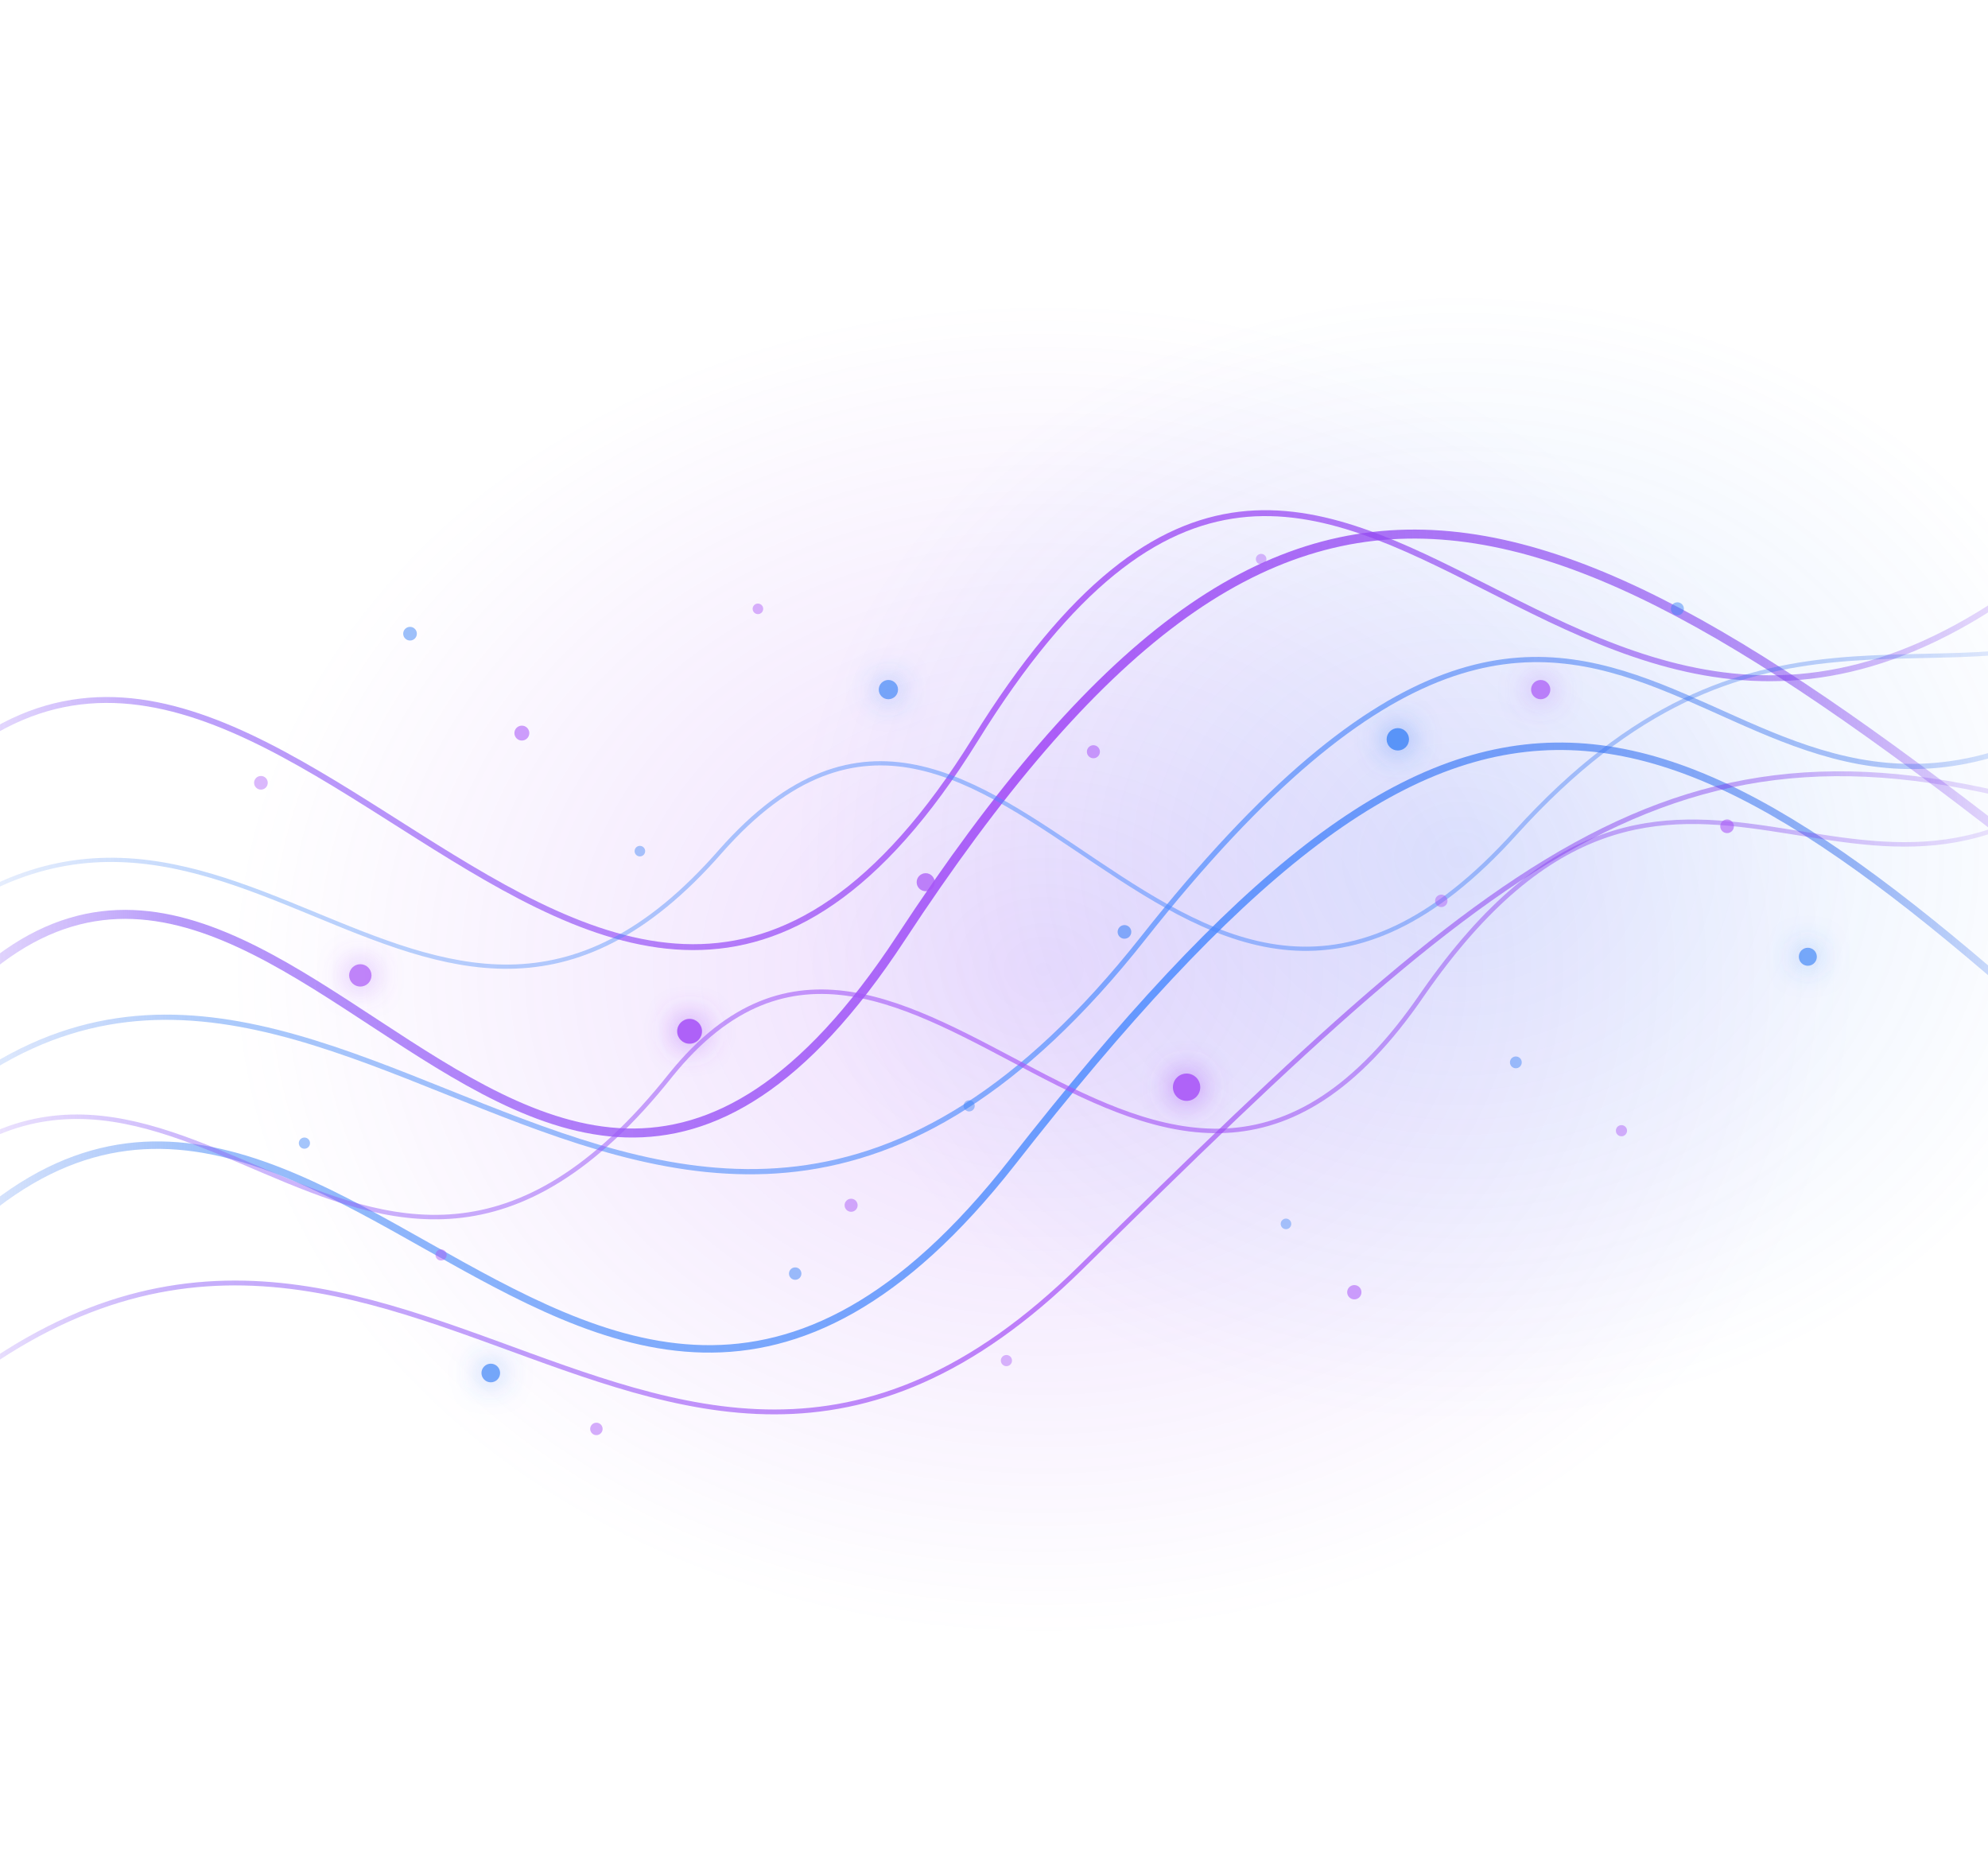
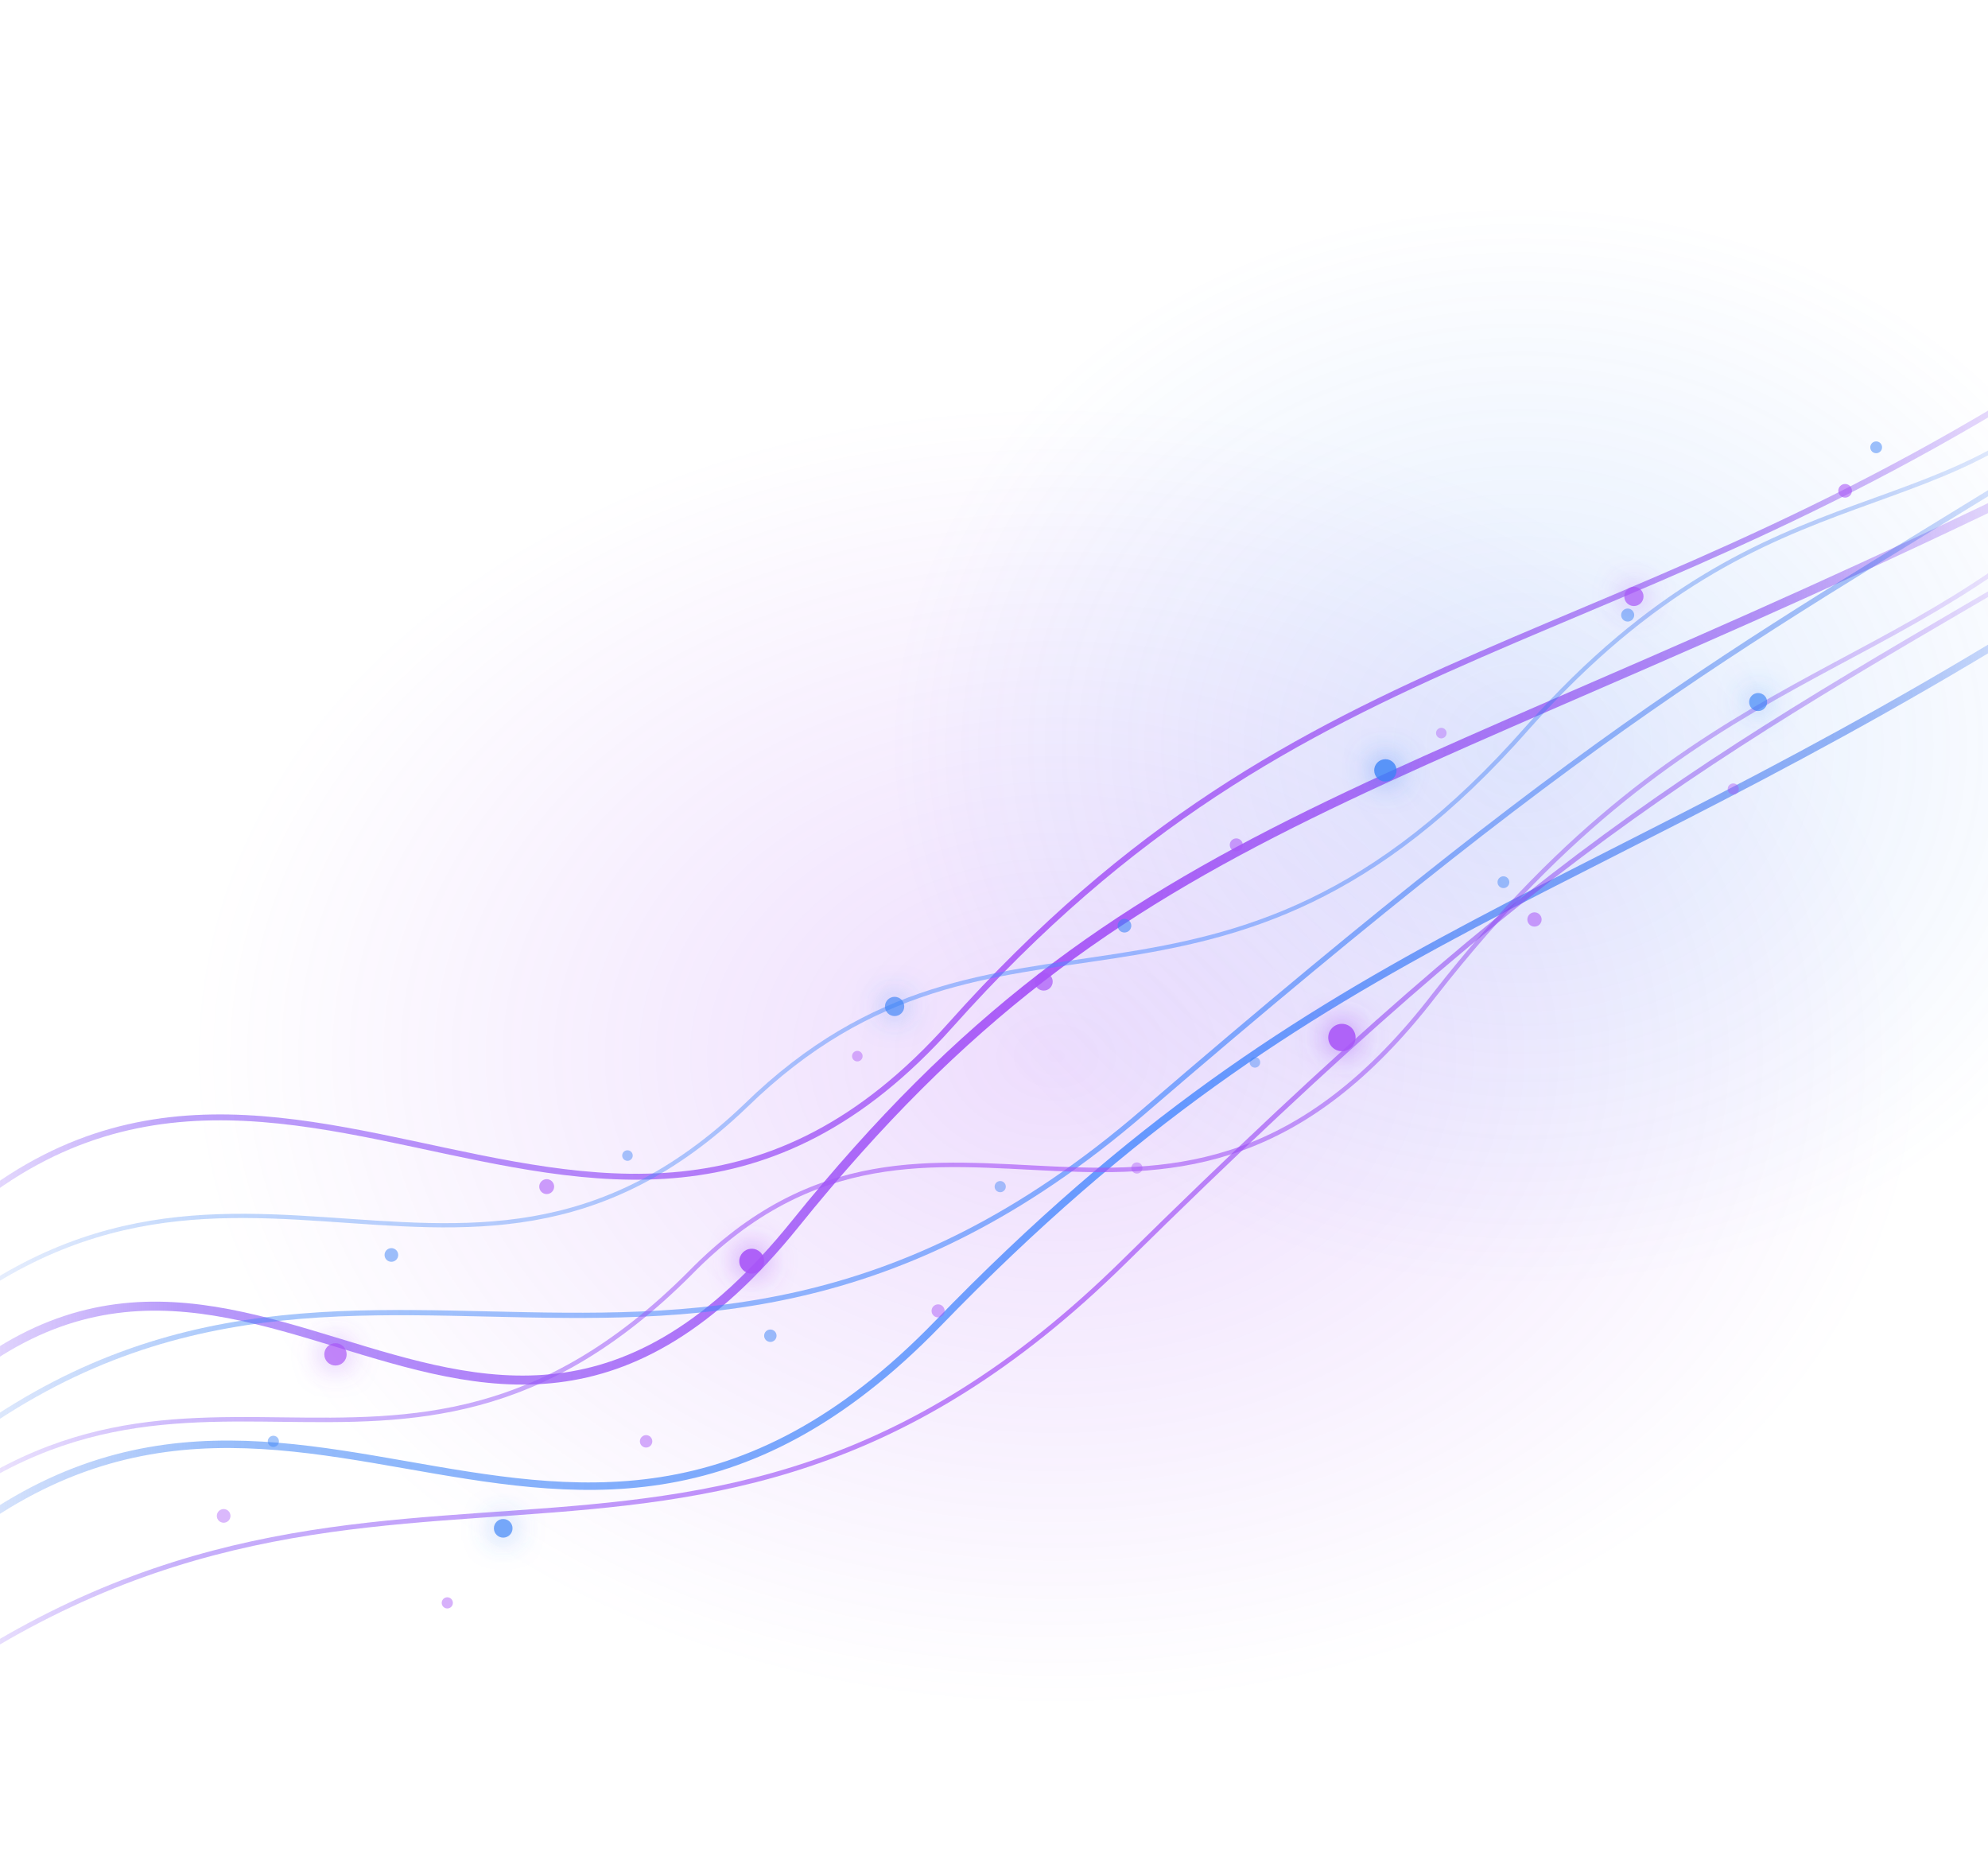
<svg xmlns="http://www.w3.org/2000/svg" viewBox="0 0 320 300" preserveAspectRatio="none">
  <defs>
    <linearGradient id="purple" x1="0" y1="0" x2="1" y2="0">
      <stop offset="0" stop-color="#8b5cf6" stop-opacity="0" />
      <stop offset="0.14" stop-color="#8b5cf6" stop-opacity="0.62" />
      <stop offset="0.52" stop-color="#a855f7" stop-opacity="0.95" />
      <stop offset="0.84" stop-color="#7c3aed" stop-opacity="0.54" />
      <stop offset="1" stop-color="#7c3aed" stop-opacity="0" />
    </linearGradient>
    <linearGradient id="blue" x1="0" y1="0" x2="1" y2="0">
      <stop offset="0" stop-color="#2563eb" stop-opacity="0" />
      <stop offset="0.16" stop-color="#3b82f6" stop-opacity="0.52" />
      <stop offset="0.58" stop-color="#4f8cff" stop-opacity="0.86" />
      <stop offset="0.88" stop-color="#2563eb" stop-opacity="0.46" />
      <stop offset="1" stop-color="#2563eb" stop-opacity="0" />
    </linearGradient>
    <radialGradient id="hazePurple">
      <stop offset="0" stop-color="#a855f7" stop-opacity="0.20" />
      <stop offset="1" stop-color="#a855f7" stop-opacity="0" />
    </radialGradient>
    <radialGradient id="hazeBlue">
      <stop offset="0" stop-color="#3b82f6" stop-opacity="0.15" />
      <stop offset="1" stop-color="#3b82f6" stop-opacity="0" />
    </radialGradient>
    <filter id="nodeGlow" x="-300%" y="-300%" width="700%" height="700%">
      <feGaussianBlur stdDeviation="2.4" result="blur" />
      <feMerge>
        <feMergeNode in="blur" />
        <feMergeNode in="SourceGraphic" />
      </feMerge>
    </filter>
  </defs>
-   <ellipse cx="168" cy="156" rx="132" ry="108" fill="url(#hazePurple)" />
-   <ellipse cx="235" cy="138" rx="108" ry="92" fill="url(#hazeBlue)" />
+   <ellipse cx="170" cy="170" rx="138" ry="105" fill="url(#hazePurple)" />
+   <ellipse cx="245" cy="120" rx="102" ry="88" fill="url(#hazeBlue)" />
  <g fill="none" stroke-linecap="round">
-     <path d="M-20 178 C38 83 82 247 145 151 S249 75 340 148" stroke="url(#purple)" stroke-width="1.45" />
-     <path d="M-20 215 C45 122 91 279 163 187 S265 105 340 174" stroke="url(#blue)" stroke-width="1.2" />
-     <path d="M-20 136 C39 55 95 219 157 119 S253 166 340 82" stroke="url(#purple)" stroke-width="0.95" opacity="0.92" />
-     <path d="M-20 235 C58 156 103 274 174 204 S272 110 340 133" stroke="url(#purple)" stroke-width="0.78" opacity="0.78" />
-     <path d="M-20 188 C48 111 105 251 184 151 S275 156 340 112" stroke="url(#blue)" stroke-width="0.84" opacity="0.82" />
-     <path d="M-20 198 C26 143 58 236 108 173 C146 126 186 223 229 160 C270 101 300 161 340 121" stroke="url(#purple)" stroke-width="0.72" opacity="0.68" />
-     <path d="M-20 157 C34 102 68 192 116 137 C161 86 190 194 244 134 C282 92 311 113 340 101" stroke="url(#blue)" stroke-width="0.68" opacity="0.62" />
+     <path d="M-20 236 C35 168 74 264 128 197 S224 130 340 72" stroke="url(#purple)" stroke-width="1.45" />
+     <path d="M-20 260 C42 193 88 278 151 213 S255 147 340 92" stroke="url(#blue)" stroke-width="1.2" />
+     <path d="M-20 210 C38 136 95 230 153 165 S260 108 340 54" stroke="url(#purple)" stroke-width="0.95" opacity="0.92" />
+     <path d="M-20 278 C58 216 110 273 181 203 S275 122 340 84" stroke="url(#purple)" stroke-width="0.78" opacity="0.78" />
+     <path d="M-20 244 C50 176 105 247 184 179 S281 104 340 67" stroke="url(#blue)" stroke-width="0.84" opacity="0.82" />
+     <path d="M-20 252 C28 204 63 253 111 205 C151 164 188 216 231 160 C274 105 306 111 340 76" stroke="url(#purple)" stroke-width="0.72" opacity="0.68" />
+     <path d="M-20 222 C33 167 73 223 120 178 C161 138 196 174 246 117 C286 72 315 88 340 56" stroke="url(#blue)" stroke-width="0.68" opacity="0.62" />
  </g>
  <g fill="#a855f7">
-     <circle cx="42" cy="126" r="1.1" opacity="0.42" />
-     <circle cx="58" cy="157" r="1.8" opacity="0.72" filter="url(#nodeGlow)" />
-     <circle cx="71" cy="202" r="0.9" opacity="0.46" />
-     <circle cx="84" cy="118" r="1.2" opacity="0.56" />
-     <circle cx="96" cy="230" r="1.0" opacity="0.48" />
-     <circle cx="111" cy="166" r="2.0" opacity="0.92" filter="url(#nodeGlow)" />
-     <circle cx="122" cy="98" r="0.85" opacity="0.44" />
-     <circle cx="137" cy="194" r="1.05" opacity="0.48" />
-     <circle cx="149" cy="142" r="1.45" opacity="0.70" />
-     <circle cx="162" cy="219" r="0.9" opacity="0.42" />
-     <circle cx="176" cy="121" r="1.05" opacity="0.54" />
-     <circle cx="191" cy="175" r="2.2" opacity="0.90" filter="url(#nodeGlow)" />
-     <circle cx="203" cy="90" r="0.85" opacity="0.40" />
-     <circle cx="218" cy="208" r="1.15" opacity="0.54" />
-     <circle cx="232" cy="145" r="1.0" opacity="0.46" />
-     <circle cx="248" cy="111" r="1.55" opacity="0.72" filter="url(#nodeGlow)" />
-     <circle cx="261" cy="182" r="0.9" opacity="0.44" />
-     <circle cx="278" cy="133" r="1.1" opacity="0.58" />
+     <circle cx="36" cy="244" r="1.1" opacity="0.42" />
+     <circle cx="54" cy="218" r="1.8" opacity="0.72" filter="url(#nodeGlow)" />
+     <circle cx="72" cy="258" r="0.9" opacity="0.46" />
+     <circle cx="88" cy="191" r="1.2" opacity="0.56" />
+     <circle cx="104" cy="232" r="1.0" opacity="0.48" />
+     <circle cx="121" cy="203" r="2.0" opacity="0.92" filter="url(#nodeGlow)" />
+     <circle cx="138" cy="170" r="0.85" opacity="0.44" />
+     <circle cx="151" cy="211" r="1.05" opacity="0.48" />
+     <circle cx="168" cy="158" r="1.45" opacity="0.70" />
+     <circle cx="183" cy="188" r="0.9" opacity="0.42" />
+     <circle cx="199" cy="136" r="1.05" opacity="0.54" />
+     <circle cx="216" cy="167" r="2.2" opacity="0.90" filter="url(#nodeGlow)" />
+     <circle cx="232" cy="118" r="0.85" opacity="0.40" />
+     <circle cx="247" cy="148" r="1.15" opacity="0.54" />
+     <circle cx="263" cy="96" r="1.55" opacity="0.72" filter="url(#nodeGlow)" />
+     <circle cx="279" cy="127" r="0.9" opacity="0.44" />
+     <circle cx="297" cy="79" r="1.1" opacity="0.58" />
  </g>
  <g fill="#3b82f6">
-     <circle cx="49" cy="184" r="0.9" opacity="0.46" />
-     <circle cx="66" cy="102" r="1.1" opacity="0.50" />
-     <circle cx="79" cy="221" r="1.5" opacity="0.70" filter="url(#nodeGlow)" />
-     <circle cx="103" cy="137" r="0.85" opacity="0.44" />
-     <circle cx="128" cy="205" r="1.0" opacity="0.50" />
-     <circle cx="143" cy="111" r="1.55" opacity="0.68" filter="url(#nodeGlow)" />
-     <circle cx="156" cy="178" r="0.9" opacity="0.44" />
-     <circle cx="181" cy="150" r="1.1" opacity="0.58" />
-     <circle cx="207" cy="197" r="0.85" opacity="0.42" />
-     <circle cx="225" cy="119" r="1.8" opacity="0.82" filter="url(#nodeGlow)" />
-     <circle cx="244" cy="171" r="0.95" opacity="0.46" />
-     <circle cx="270" cy="98" r="1.05" opacity="0.48" />
-     <circle cx="291" cy="154" r="1.45" opacity="0.68" filter="url(#nodeGlow)" />
+     <circle cx="44" cy="232" r="0.9" opacity="0.46" />
+     <circle cx="63" cy="202" r="1.1" opacity="0.50" />
+     <circle cx="81" cy="246" r="1.5" opacity="0.70" filter="url(#nodeGlow)" />
+     <circle cx="101" cy="186" r="0.85" opacity="0.44" />
+     <circle cx="124" cy="215" r="1.0" opacity="0.50" />
+     <circle cx="144" cy="162" r="1.55" opacity="0.68" filter="url(#nodeGlow)" />
+     <circle cx="161" cy="191" r="0.9" opacity="0.44" />
+     <circle cx="181" cy="149" r="1.1" opacity="0.58" />
+     <circle cx="202" cy="171" r="0.85" opacity="0.42" />
+     <circle cx="223" cy="124" r="1.8" opacity="0.82" filter="url(#nodeGlow)" />
+     <circle cx="242" cy="142" r="0.95" opacity="0.46" />
+     <circle cx="262" cy="99" r="1.05" opacity="0.48" />
+     <circle cx="283" cy="113" r="1.45" opacity="0.68" filter="url(#nodeGlow)" />
+     <circle cx="302" cy="72" r="0.95" opacity="0.50" />
  </g>
</svg>
